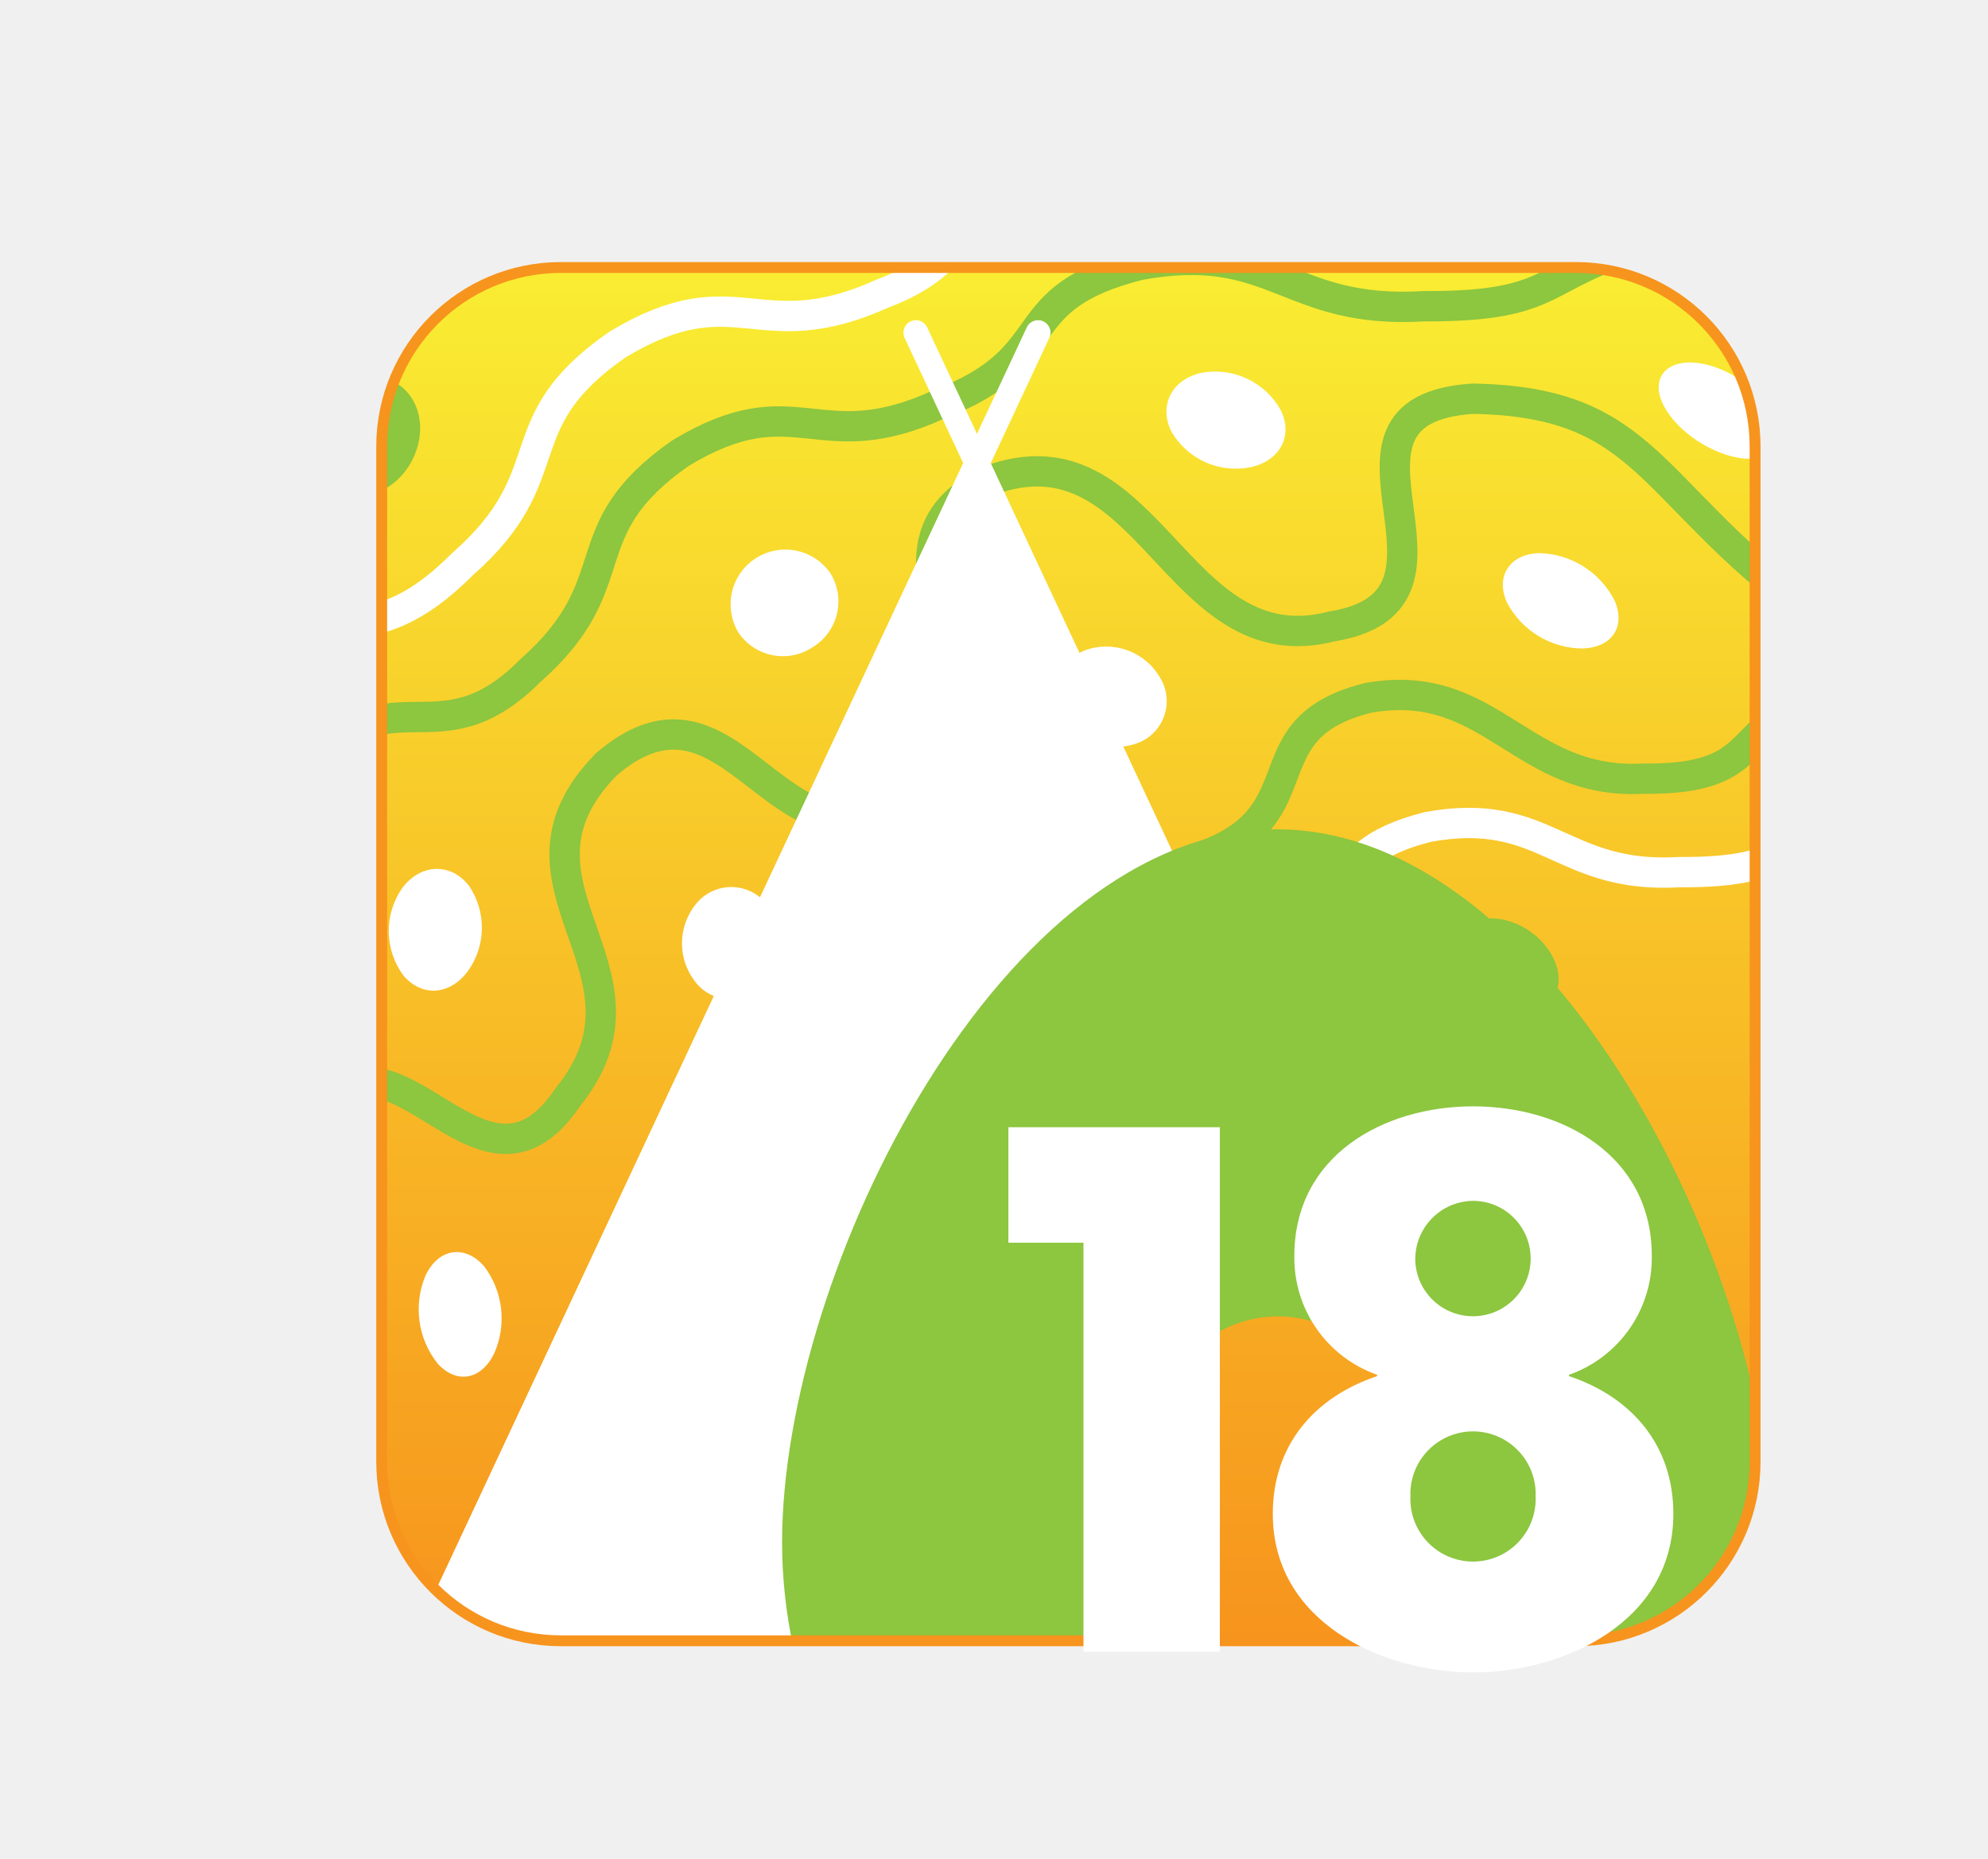
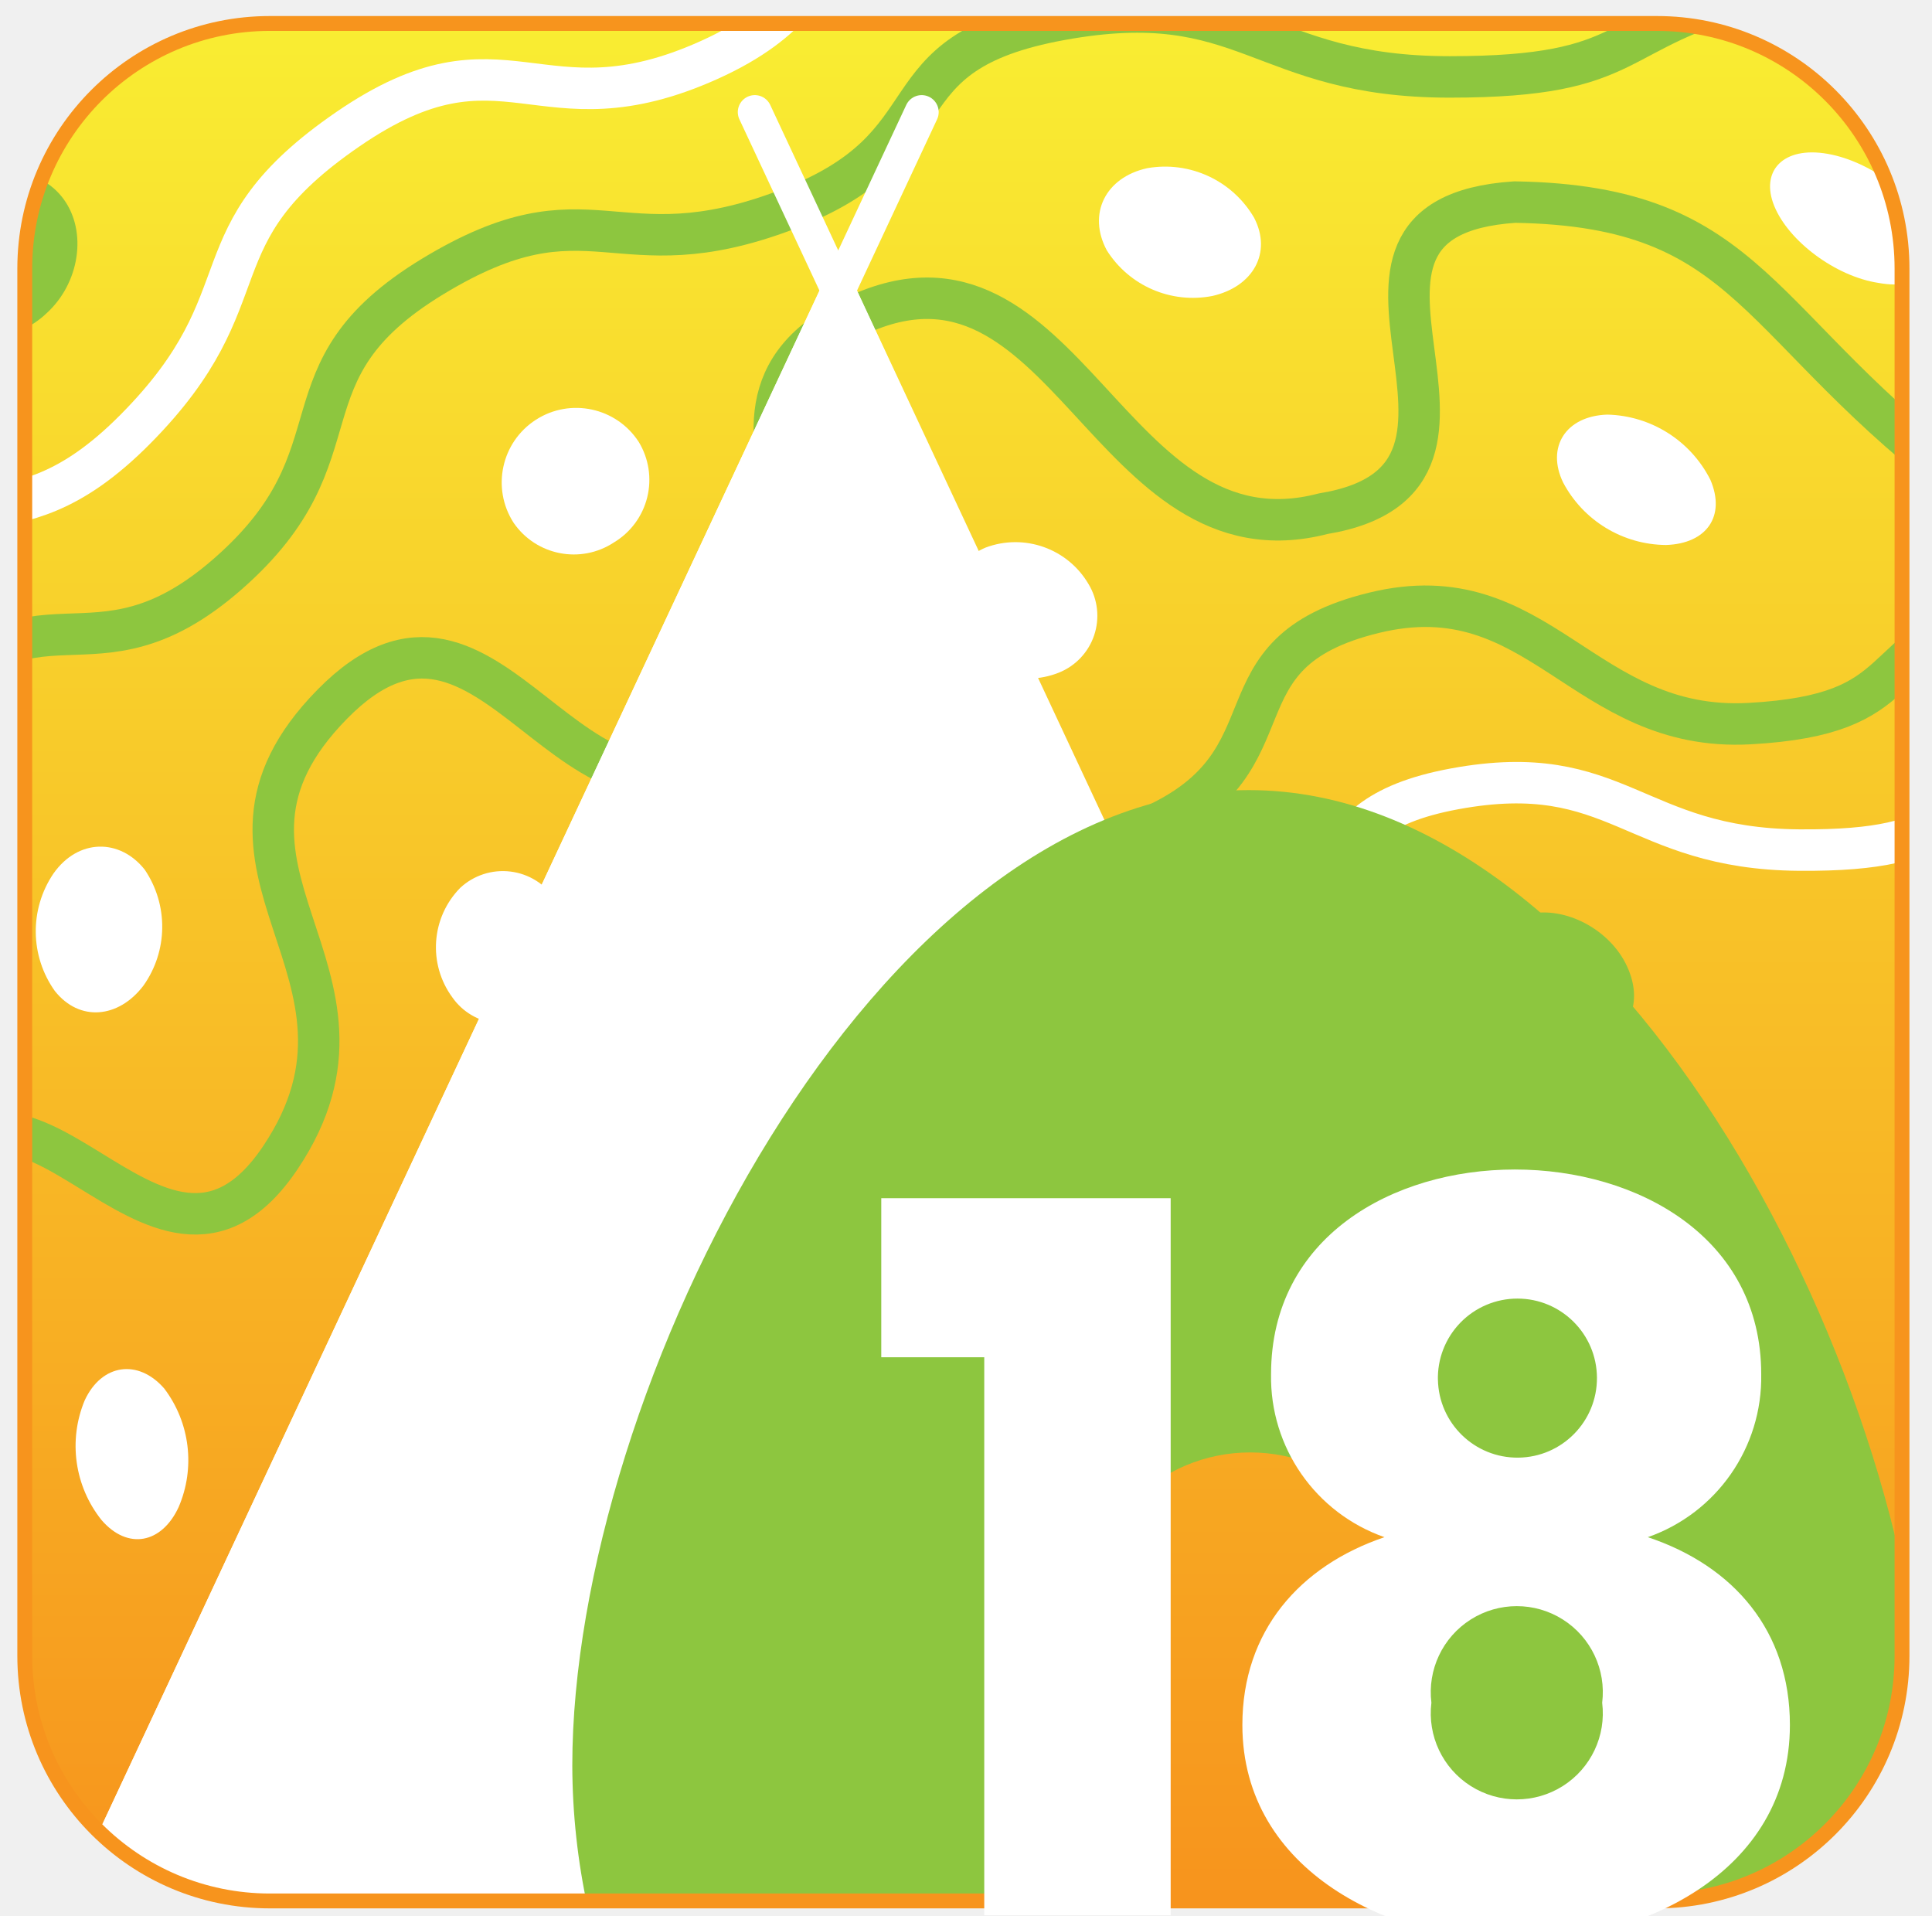
- <svg xmlns="http://www.w3.org/2000/svg" viewBox="0 0 208.44 194.88">
+ <svg xmlns="http://www.w3.org/2000/svg" viewBox="0 0 148.2 146.9">
  <defs>
-     <style>.cls-1,.cls-10,.cls-4,.cls-5,.cls-8{fill:none;}.cls-2{fill:url(#New_Gradient_Swatch_1);}.cls-3{clip-path:url(#clip-path);}.cls-4{stroke:#8dc63f;}.cls-4,.cls-5,.cls-8{stroke-linecap:round;stroke-linejoin:round;}.cls-4,.cls-5{stroke-width:3.18px;}.cls-5,.cls-8,.cls-9{stroke:#fff;}.cls-6,.cls-9{fill:#fff;}.cls-7{fill:#8dc63f;}.cls-8,.cls-9{stroke-width:2.61px;}.cls-10,.cls-9{stroke-miterlimit:10;}.cls-10{stroke:#f7941d;stroke-width:1.14px;}</style>
-     <linearGradient id="New_Gradient_Swatch_1" x1="112.02" y1="172.05" x2="112.02" y2="28.05" gradientUnits="userSpaceOnUse">
+     <style>.a,.d,.e,.h,.j{fill:none;}.b{fill:url(#a);}.c{clip-path:url(#b);}.d{stroke:#8dc63f;}.d,.e,.h{stroke-linecap:round;stroke-linejoin:round;}.d,.e{stroke-width:3.18px;}.e,.h,.i{stroke:#fff;}.f,.i{fill:#fff;}.g{fill:#8dc63f;}.h,.i{stroke-width:2.61px;}.i,.j{stroke-miterlimit:10;}.j{stroke:#f7941d;stroke-width:1.14px;}</style>
+     <linearGradient id="a" x1="73.92" y1="145.79" x2="73.92" y2="1.8" gradientUnits="userSpaceOnUse">
      <stop offset="0" stop-color="#f7941d" />
      <stop offset="1" stop-color="#f9ed32" />
    </linearGradient>
-     <clipPath id="clip-path">
-       <rect class="cls-1" x="40.02" y="28.05" width="144" height="144" rx="18.78" ry="18.78" />
+     <clipPath id="b">
+       <rect class="a" x="1.9" y="1.8" width="144" height="144" rx="18.8" ry="18.8" />
    </clipPath>
  </defs>
-   <g id="Layer_2" data-name="Layer 2">
-     <g id="Layer_1-2" data-name="Layer 1">
-       <g id="_18" data-name="18">
-         <rect class="cls-2" x="40.02" y="28.05" width="144" height="144" rx="18.78" ry="18.78" />
-         <g class="cls-3">
-           <g class="cls-3">
-             <path class="cls-4" d="M38.7,161.14c-4.41-20.56-14.17-25.39-6.83-42.31C40.49,102.74,50,129.35,59.57,115c10.76-13.32-8.44-22.15,4-34.85,13.42-11.52,18,13.17,31.81,3.39,14.6-8.5-7.71-25.68,8.43-33.18,16.79-6.08,19.36,19.61,35.86,15.32,17-2.77-3.42-22.67,14.73-23.87,18.38.3,18.22,9.6,35.12,22.12" />
-             <path class="cls-4" d="M46.56,168.38c7.14-8.08,9.39-4.31,14.65-16.23,5.95-11.42-.54-15.84,6.8-26.57,8-10.15,11.22-2.28,20.11-11.18,9.42-8.28,3.08-13.68,13.61-21,11-6.58,13.27,1.42,24.7-3.74,11.77-4.41,4.42-13.38,17.06-16.49,12.9-2.27,16,9.19,28.84,8.48,13,.14,9-5.68,19.29-8.91" />
-             <path class="cls-5" d="M1.59,122.13c7.64-9.82,9.85-5.93,15.89-19.64,6.84-13.12.18-17.27,8.6-29.56,9.17-11.64,12.17-3.52,22.39-13.75,10.84-9.52,4.23-14.72,16.3-23.07,12.58-7.54,14.59.62,27.74-5.32,13.53-5.07,5.86-13.94,20.34-17.51,14.77-2.61,17.57,8.9,32.31,8.08,14.93.16,10.67-5.67,22.81-8.65" />
-             <path class="cls-4" d="M173,25.56c-11.74,3-9.13,6.63-23.72,6.55-14.39.87-15.49-6.92-29.78-4.33-14,3.52-7.91,9.63-21.08,14.63-12.79,5.85-14.87-2.29-27.11,5.13C59.6,55.75,66.15,61,55.63,70.3c-9.91,10-14.88-.58-23.83,10.9-8.21,12.12,1.07,19.45-5.52,32.25-5.8,13.37-9.38,7.12-16.95,16.65" />
-             <path class="cls-5" d="M196.28,84.64c-10,3.28-7.49,6.88-20.17,6.81-12.5.75-13.93-7-26.38-4.74-12.2,3.07-6.41,9.27-17.86,13.62-11.11,5.08-13.47-2.91-24.13,3.55-10.22,7.14-3.92,12.55-13.06,20.67-8.6,8.71-13.79-1.66-21.59,8.36-7.16,10.56,2,18.19-3.77,29.3-5,11.6-8.71,5.56-15.77,13.37" />
-             <path class="cls-6" d="M131.08,49c3.1-.65,4.55-3.28,3.2-6A7.86,7.86,0,0,0,126,39.09c-3.19.67-4.57,3.54-3.13,6.25A7.8,7.8,0,0,0,131.08,49Z" />
-             <path class="cls-6" d="M27.06,148c.85-3.24,0-7.54-2-9.68s-4.51-1.26-5.38,2.06.21,7.74,2.26,9.8S26.21,151.22,27.06,148Z" />
-             <path class="cls-6" d="M49.07,101.81a7.79,7.79,0,0,0,.09-8.94c-1.88-2.42-5.06-2.35-7,.27a7.87,7.87,0,0,0,.1,9.1C44.21,104.6,47.2,104.37,49.07,101.81Z" />
-             <path class="cls-6" d="M85.23,67.85a5.62,5.62,0,0,0,1.85-7.72,5.74,5.74,0,0,0-9.65,6.21A5.63,5.63,0,0,0,85.23,67.85Z" />
-             <path class="cls-6" d="M182.23,48c3.29.56,5.13-1.06,4.11-3.78s-4.61-5.54-8-6.11-5.22,1.31-4.1,4S178.93,47.41,182.23,48Z" />
-             <path class="cls-7" d="M160.39,106.28c2.69-.57,3.81-3.14,2.45-5.87s-4.72-4.58-7.5-4-3.83,3.37-2.4,6.08A7.29,7.29,0,0,0,160.39,106.28Z" />
-             <path class="cls-7" d="M70.07,192.27a10.44,10.44,0,0,0-2.24-8.92c-2-2.15-4.4-1.59-5.16,1.3a10.46,10.46,0,0,0,2.45,9C67.18,195.73,69.33,195.07,70.07,192.27Z" />
-             <path class="cls-7" d="M89.19,152.18a7.29,7.29,0,0,0-.37-8.34c-1.88-2.43-4.85-2.61-6.53-.32s-1.4,6.12.53,8.48S87.55,154.39,89.19,152.18Z" />
-             <path class="cls-7" d="M120.57,122.69a5.29,5.29,0,0,0,1.21-7.34c-1.64-2.62-4.94-3.62-7.29-2.1s-2.81,4.93-1.1,7.51A5.29,5.29,0,0,0,120.57,122.69Z" />
-             <path class="cls-7" d="M204.8,105.42c2.86.49,4.35-1.2,3.32-3.92a10.47,10.47,0,0,0-7.2-6c-3-.51-4.43,1.43-3.32,4.16A10.41,10.41,0,0,0,204.8,105.42Z" />
-             <path class="cls-6" d="M119.32,77.9a4.69,4.69,0,0,0,2.31-6.84,6.51,6.51,0,0,0-7.89-2.86,4.79,4.79,0,0,0-2.21,7.06A6.44,6.44,0,0,0,119.32,77.9Z" />
-             <path class="cls-6" d="M51.83,141.89a9.06,9.06,0,0,0-1.07-9.11c-2-2.29-4.77-1.91-6.13.94A9.13,9.13,0,0,0,45.9,143C47.91,145.19,50.5,144.67,51.83,141.89Z" />
-             <path class="cls-6" d="M79.9,103.42a6.45,6.45,0,0,0,.79-8.2,4.76,4.76,0,0,0-7.32-.87,6.52,6.52,0,0,0-.64,8.37A4.67,4.67,0,0,0,79.9,103.42Z" />
-             <path class="cls-6" d="M165.88,68c3.07-.07,4.61-2.23,3.42-5a9.1,9.1,0,0,0-7.89-5c-3.16.07-4.66,2.49-3.38,5.23A9,9,0,0,0,165.88,68Z" />
-             <path class="cls-7" d="M86.62,21.19c3.14-1.31,4.51-4.42,3-7.12S84.24,10.16,81,11.5s-4.48,4.69-2.9,7.36S83.48,22.49,86.62,21.19Z" />
-             <path class="cls-7" d="M9.71,94.11C11.21,91,11,86.61,9,84.32s-4.93-1.61-6.48,1.63-1,7.74,1,10S8.2,97.27,9.71,94.11Z" />
-             <path class="cls-7" d="M41.7,50.28c2.47-2.34,3.12-6.17,1.35-8.71s-5.35-2.76-7.88-.37-3,6.43-1.18,8.91S39.22,52.61,41.7,50.28Z" />
-             <path class="cls-7" d="M139.68,9.93c3.5-.09,5.39-2.24,4.2-5s-5.09-5-8.68-5S129.77,2.52,131,5.25,136.18,10,139.68,9.93Z" />
-           </g>
-           <line class="cls-8" x1="145.64" y1="140.92" x2="96.03" y2="34.88" />
-           <line class="cls-8" x1="45.33" y1="170.63" x2="108.84" y2="34.88" />
-           <polygon class="cls-9" points="68.87 170.63 77.76 128.16 98.87 170.63 68.87 170.63" />
-           <polygon class="cls-9" points="122.5 91.92 102.43 48.58 45.33 170.63 82.56 170.63 102.43 128.16 99.3 121.93 122.5 121.93 122.5 91.92" />
-           <path class="cls-7" d="M121.32,172.68V150.37a12.69,12.69,0,0,1,25.37,0v22.32l37.87.06a52,52,0,0,0,1.19-11c0-28.66-23.23-74.79-51.89-74.79S82,133.1,82,161.76a52,52,0,0,0,1.19,11Z" />
-         </g>
-         <rect class="cls-10" x="40.02" y="28.05" width="144" height="144" rx="18.78" ry="18.78" />
-         <path class="cls-6" d="M105.73,130.31V118.2H127.9v55H113.6V130.31Z" />
-         <path class="cls-6" d="M173.19,131.69a13,13,0,0,1-8.68,12.47v.14c6.56,2.19,10.94,7.22,10.94,14.44,0,11.38-11.52,16.63-21,16.63s-21-5.25-21-16.63c0-7.22,4.38-12.25,10.94-14.44v-.14a13,13,0,0,1-8.68-12.47c0-10.5,9.33-15.68,18.74-15.68S173.19,121.19,173.19,131.69Zm-25.31,25.23a6.57,6.57,0,1,0,13.13,0,6.57,6.57,0,1,0-13.13,0Zm.51-24.8a6.05,6.05,0,1,0,6.05-6.2A6.12,6.12,0,0,0,148.39,132.13Z" />
-       </g>
+   <rect class="b" x="1.9" y="1.8" width="144" height="144" rx="18.8" ry="18.8" />
+   <g class="c">
+     <g class="c">
+       <path class="d" d="M.6,134.9c-4.4-20.6-14.2-25.4-6.8-42.3s18.1,10.5,27.7-3.8-8.4-22.2,4-34.8,18,13.2,31.8,3.4-7.7-25.7,8.4-33.2S85,43.7,101.5,39.4c17-2.8-3.4-22.7,14.7-23.9,18.4.3,18.2,9.6,35.1,22.1" />
+       <path class="d" d="M8.5,142.1c7.1-8.1,9.4-4.3,14.7-16.2s-.5-15.8,6.8-26.6S41.1,97.1,50,88.1s3.1-13.7,13.6-21,13.3,1.4,24.7-3.7S92.7,50.1,105.4,47s16,9.2,28.8,8.5,9-5.7,19.3-8.9" />
+       <path class="e" d="M-36.5,95.9c7.6-9.8,9.8-5.9,15.9-19.6S-20.4,59-12,46.7.2,43.2,10.4,32.9,14.6,18.2,26.7,9.9s14.6.6,27.7-5.3S60.3-9.4,74.8-13s17.6,8.9,32.3,8.1,10.7-5.7,22.8-8.7" />
+       <path class="d" d="M134.9-.7c-11.7,3-9.1,6.6-23.7,6.6S95.7-1.1,81.4,1.5s-7.9,9.6-21.1,14.6-14.9-2.3-27.1,5.1S28.1,34.7,17.5,44,2.7,43.5-6.3,54.9s1.1,19.5-5.5,32.2-9.4,7.1-16.9,16.6" />
+       <path class="e" d="M158.2,58.4c-10,3.3-7.5,6.9-20.2,6.8s-13.9-7-26.4-4.7-6.4,9.3-17.9,13.6-13.5-2.9-24.1,3.6S65.7,90.2,56.6,98.3,42.8,96.6,35,106.7s2,18.2-3.8,29.3-8.7,5.6-15.8,13.4" />
+       <path class="f" d="M93,22.7c3.1-.7,4.6-3.3,3.2-6a7.9,7.9,0,0,0-8.2-3.8c-3.2.7-4.6,3.5-3.1,6.3A7.8,7.8,0,0,0,93,22.7Z" />
+       <path class="f" d="M11,75.6a7.8,7.8,0,0,0,.1-8.9c-1.9-2.4-5.1-2.4-7,.3A7.9,7.9,0,0,0,4.2,76C6.1,78.4,9.1,78.1,11,75.6Z" />
+       <path class="f" d="M47.1,41.6A5.6,5.6,0,0,0,49,33.9a5.7,5.7,0,0,0-9.6,6.2A5.6,5.6,0,0,0,47.1,41.6Z" />
+       <path class="f" d="M144.1,21.7c3.3.6,5.1-1.1,4.1-3.8s-4.6-5.5-8-6.1-5.2,1.3-4.1,4S140.8,21.2,144.1,21.7Z" />
+       <path class="g" d="M122.3,80c2.7-.6,3.8-3.1,2.5-5.9s-4.7-4.6-7.5-4-3.8,3.4-2.4,6.1A7.3,7.3,0,0,0,122.3,80Z" />
+       <path class="g" d="M51.1,125.9a7.3,7.3,0,0,0-.4-8.3c-1.9-2.4-4.8-2.6-6.5-.3s-1.4,6.1.5,8.5S49.5,128.1,51.1,125.9Z" />
+       <path class="g" d="M82.5,96.4a5.3,5.3,0,0,0,1.2-7.3c-1.6-2.6-4.9-3.6-7.3-2.1s-2.8,4.9-1.1,7.5A5.3,5.3,0,0,0,82.5,96.4Z" />
+       <path class="f" d="M81.2,51.6a4.7,4.7,0,0,0,2.3-6.8A6.5,6.5,0,0,0,75.6,42,4.8,4.8,0,0,0,73.4,49,6.4,6.4,0,0,0,81.2,51.6Z" />
+       <path class="f" d="M13.7,115.6a9.1,9.1,0,0,0-1.1-9.1c-2-2.3-4.8-1.9-6.1.9a9.1,9.1,0,0,0,1.3,9.2C9.8,118.9,12.4,118.4,13.7,115.6Z" />
+       <path class="f" d="M41.8,77.2a6.4,6.4,0,0,0,.8-8.2,4.8,4.8,0,0,0-7.3-.9,6.5,6.5,0,0,0-.6,8.4A4.7,4.7,0,0,0,41.8,77.2Z" />
+       <path class="f" d="M127.8,41.8c3.1-.1,4.6-2.2,3.4-5a9.1,9.1,0,0,0-7.9-5c-3.2.1-4.7,2.5-3.4,5.2A9,9,0,0,0,127.8,41.8Z" />
+       <path class="g" d="M3.6,24c2.5-2.3,3.1-6.2,1.3-8.7s-5.4-2.8-7.9-.4-3,6.4-1.2,8.9S1.1,26.4,3.6,24Z" />
    </g>
+     <line class="h" x1="107.5" y1="114.7" x2="57.9" y2="8.6" />
+     <line class="h" x1="7.2" y1="144.4" x2="70.7" y2="8.6" />
+     <polygon class="i" points="30.8 144.4 39.7 101.9 60.8 144.4 30.8 144.4" />
+     <polygon class="i" points="84.4 65.7 64.3 22.3 7.2 144.4 44.5 144.4 64.3 101.9 61.2 95.7 84.4 95.7 84.4 65.7" />
+     <path class="g" d="M83.2,146.4V124.1a12.7,12.7,0,0,1,25.4,0v22.3h37.9a52,52,0,0,0,1.2-11c0-28.7-23.2-74.8-51.9-74.8s-51.9,46.1-51.9,74.8a52,52,0,0,0,1.2,11Z" />
  </g>
+   <rect class="j" x="1.9" y="1.8" width="144" height="144" rx="18.8" ry="18.8" />
+   <path class="f" d="M67.6,104.1V91.9H89.8v55H75.5V104.1Z" />
+   <path class="f" d="M135.1,105.4a13,13,0,0,1-8.7,12.5h0c6.6,2.2,10.9,7.2,10.9,14.4,0,11.4-11.5,16.6-21,16.6s-21-5.3-21-16.6c0-7.2,4.4-12.2,10.9-14.4h0a13,13,0,0,1-8.7-12.5c0-10.5,9.3-15.7,18.7-15.7S135.1,94.9,135.1,105.4Zm-25.3,25.2a6.6,6.6,0,1,0,13.1,0,6.6,6.6,0,1,0-13.1,0Zm.5-24.8a6.1,6.1,0,1,0,6.1-6.2A6.1,6.1,0,0,0,110.3,105.9Z" />
</svg>
